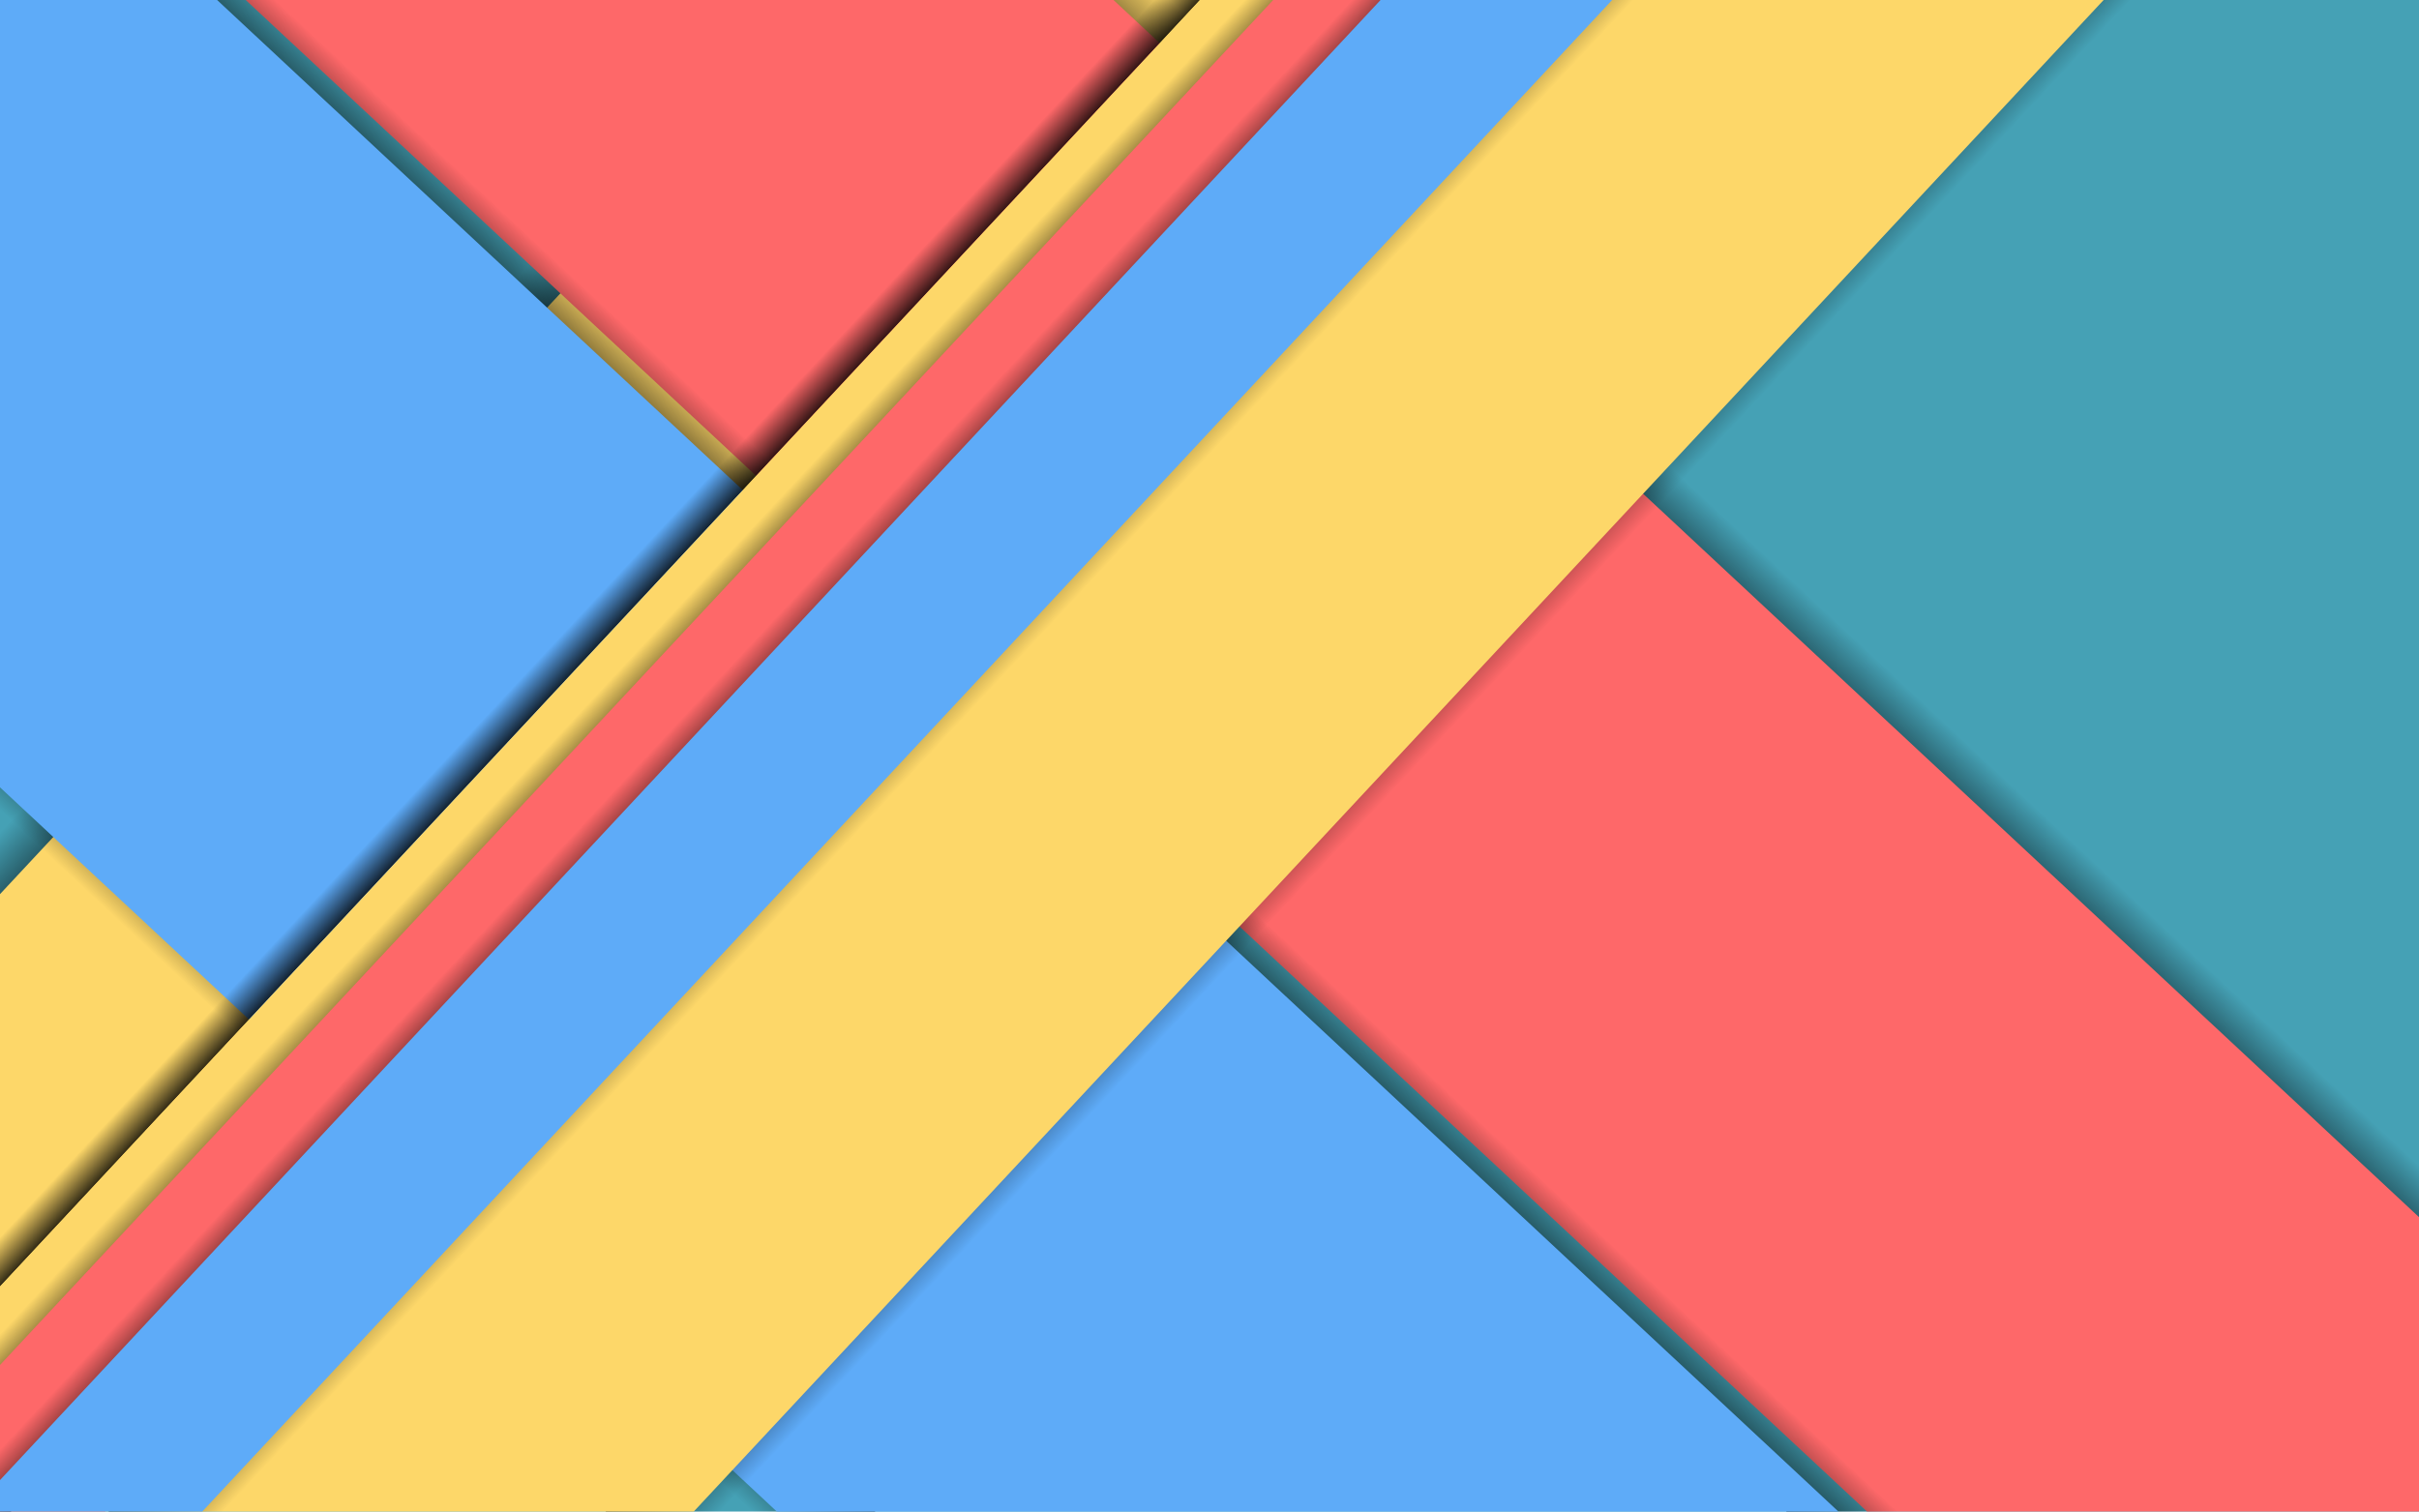
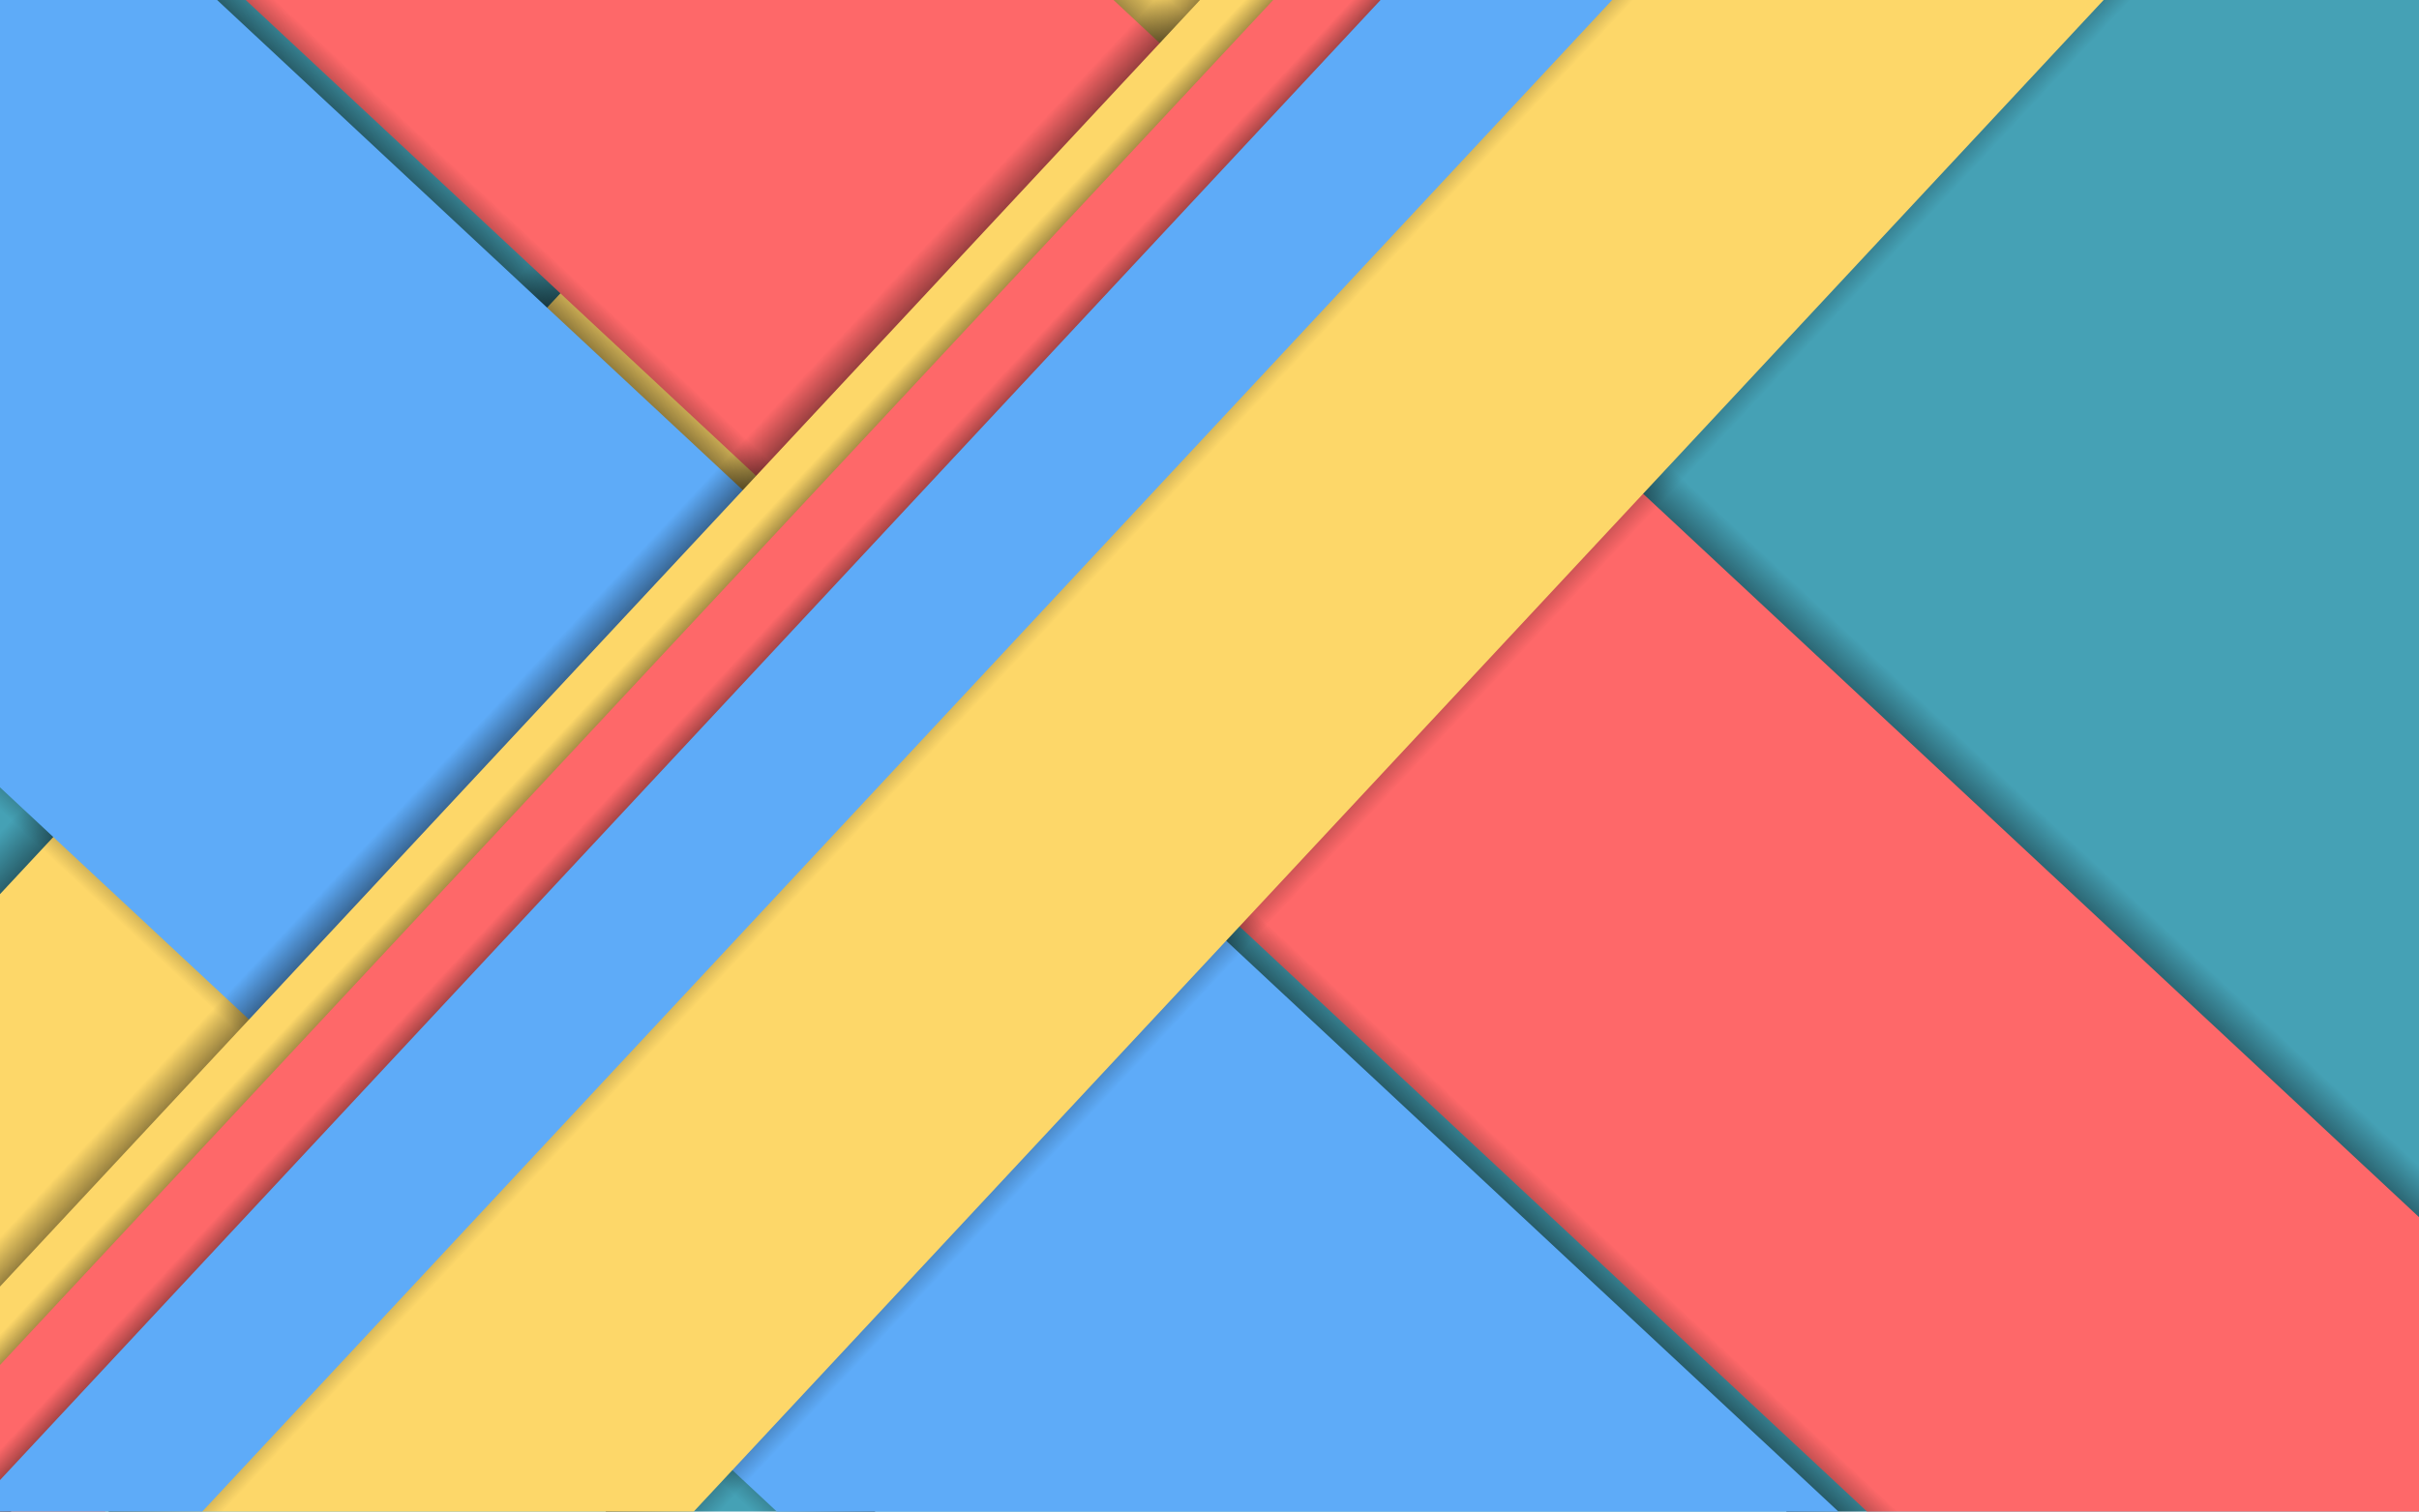
<svg xmlns="http://www.w3.org/2000/svg" viewBox="0 0 2880 1800">
  <defs>
    <linearGradient id="grad-left">
      <stop offset="0%" style="stop-color: rgb(0, 0, 0); stop-opacity: 0" />
      <stop offset="100%" style="stop-color: rgb(0, 0, 0); stop-opacity: 0.8" />
    </linearGradient>
    <linearGradient id="grad-right">
      <stop offset="0%" style="stop-color: rgb(0, 0, 0); stop-opacity: 0.8" />
      <stop offset="100%" style="stop-color: rgb(0, 0, 0); stop-opacity: 0" />
    </linearGradient>
    <clipPath id="clip">
      <use href="#boundary" />
    </clipPath>
  </defs>
  <g clip-path="url(#clip)">
    <rect id="boundary" width="100%" height="100%" fill="rgb(69, 161, 181)" />
    <g transform="matrix(0.731353, 0.681999, -0.681999, 0.731353, 909.5005, -1881.313)">
      <rect x="1294.079" y="750.292" width="100" height="2670.84" fill="url(#grad-left)" />
      <rect x="1344.079" y="750.292" width="474.529" height="2670.84" fill="rgb(253, 215, 105)" />
    </g>
    <g>
      <g transform="matrix(0.681999, -0.731353, 0.731353, 0.681999, -583.9446, -515.4426)">
        <rect x="870.803" y="886.881" width="100" height="3313.562" fill="url(#grad-right)" />
        <rect x="220.803" y="886.881" width="704.611" height="3313.565" fill="rgb(254, 104, 105)" />
      </g>
      <g transform="matrix(0.681999, -0.731353, 0.731353, 0.681999, -1298.942, 95.67244)">
        <rect x="250.128" y="813.867" width="100" height="3040.771" fill="url(#grad-left)" />
        <rect x="1090.128" y="813.867" width="90" height="3040.771" fill="url(#grad-right)" />
        <rect x="270.128" y="813.867" width="862.015" height="3040.771" fill="rgb(94, 171, 248)" />
      </g>
    </g>
    <g>
      <g transform="matrix(0.731353, 0.681999, -0.681999, 0.731353, 1737.973, -1637.325)">
-         <rect x="850.456" y="565.849" width="40" height="3427.134" fill="url(#grad-left)" />
+         <rect x="850.456" y="565.849" width="80" height="3427.134" fill="url(#grad-left)" />
        <rect x="1600.456" y="565.849" width="100" height="3427.134" fill="url(#grad-right)" />
        <rect x="890.456" y="565.849" width="786.82" height="3427.134" fill="rgb(253, 215, 105)" />
      </g>
      <g transform="matrix(0.731353, 0.681999, -0.681999, 0.731353, 1885.403, -745.8177)">
        <rect x="213.329" y="471.46" width="60" height="2855.455" fill="url(#grad-left)" />
        <rect x="238.329" y="471.46" width="210.591" height="2855.455" fill="rgb(254, 104, 105)" />
      </g>
      <g transform="matrix(0.731353, 0.681999, -0.681999, 0.731353, 2065.269, -786.8099)">
        <rect x="203.225" y="488.745" width="60" height="2960.142" fill="url(#grad-left)" />
        <rect x="348.225" y="488.745" width="100" height="2960.142" fill="url(#grad-right)" />
        <rect x="228.225" y="488.745" width="201.663" height="2960.142" fill="rgb(94, 171, 248)" />
      </g>
    </g>
  </g>
</svg>
